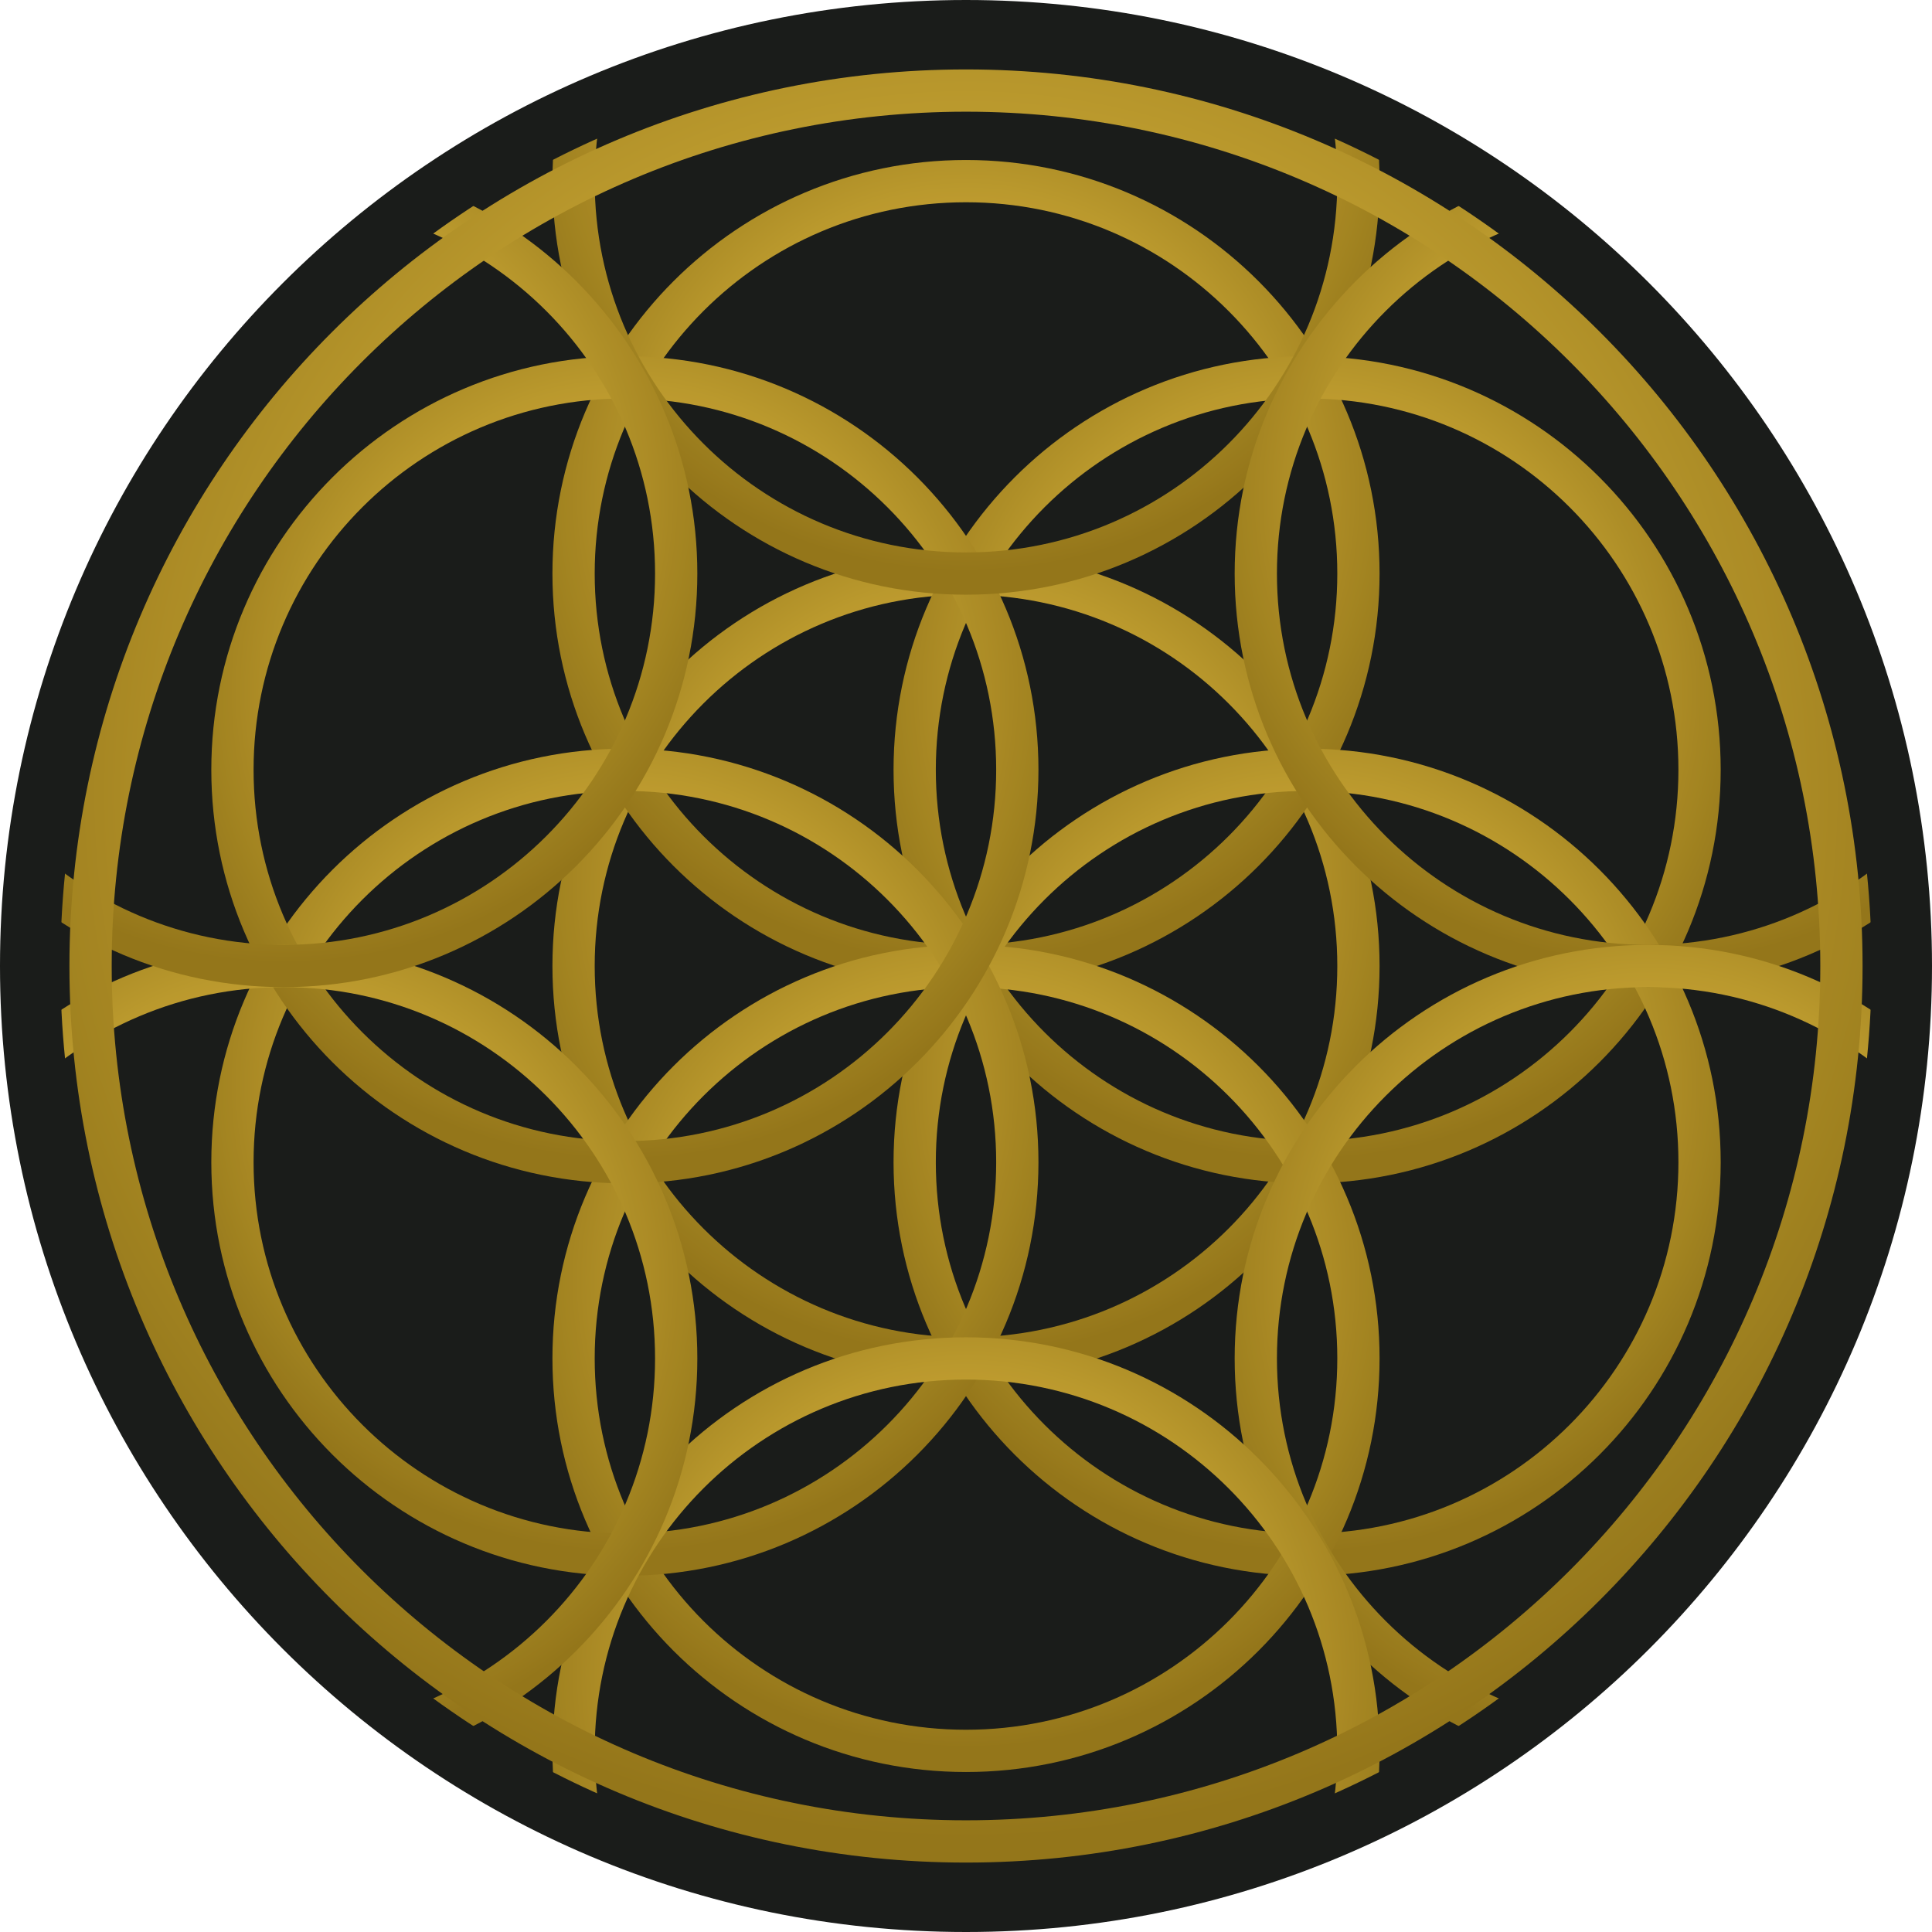
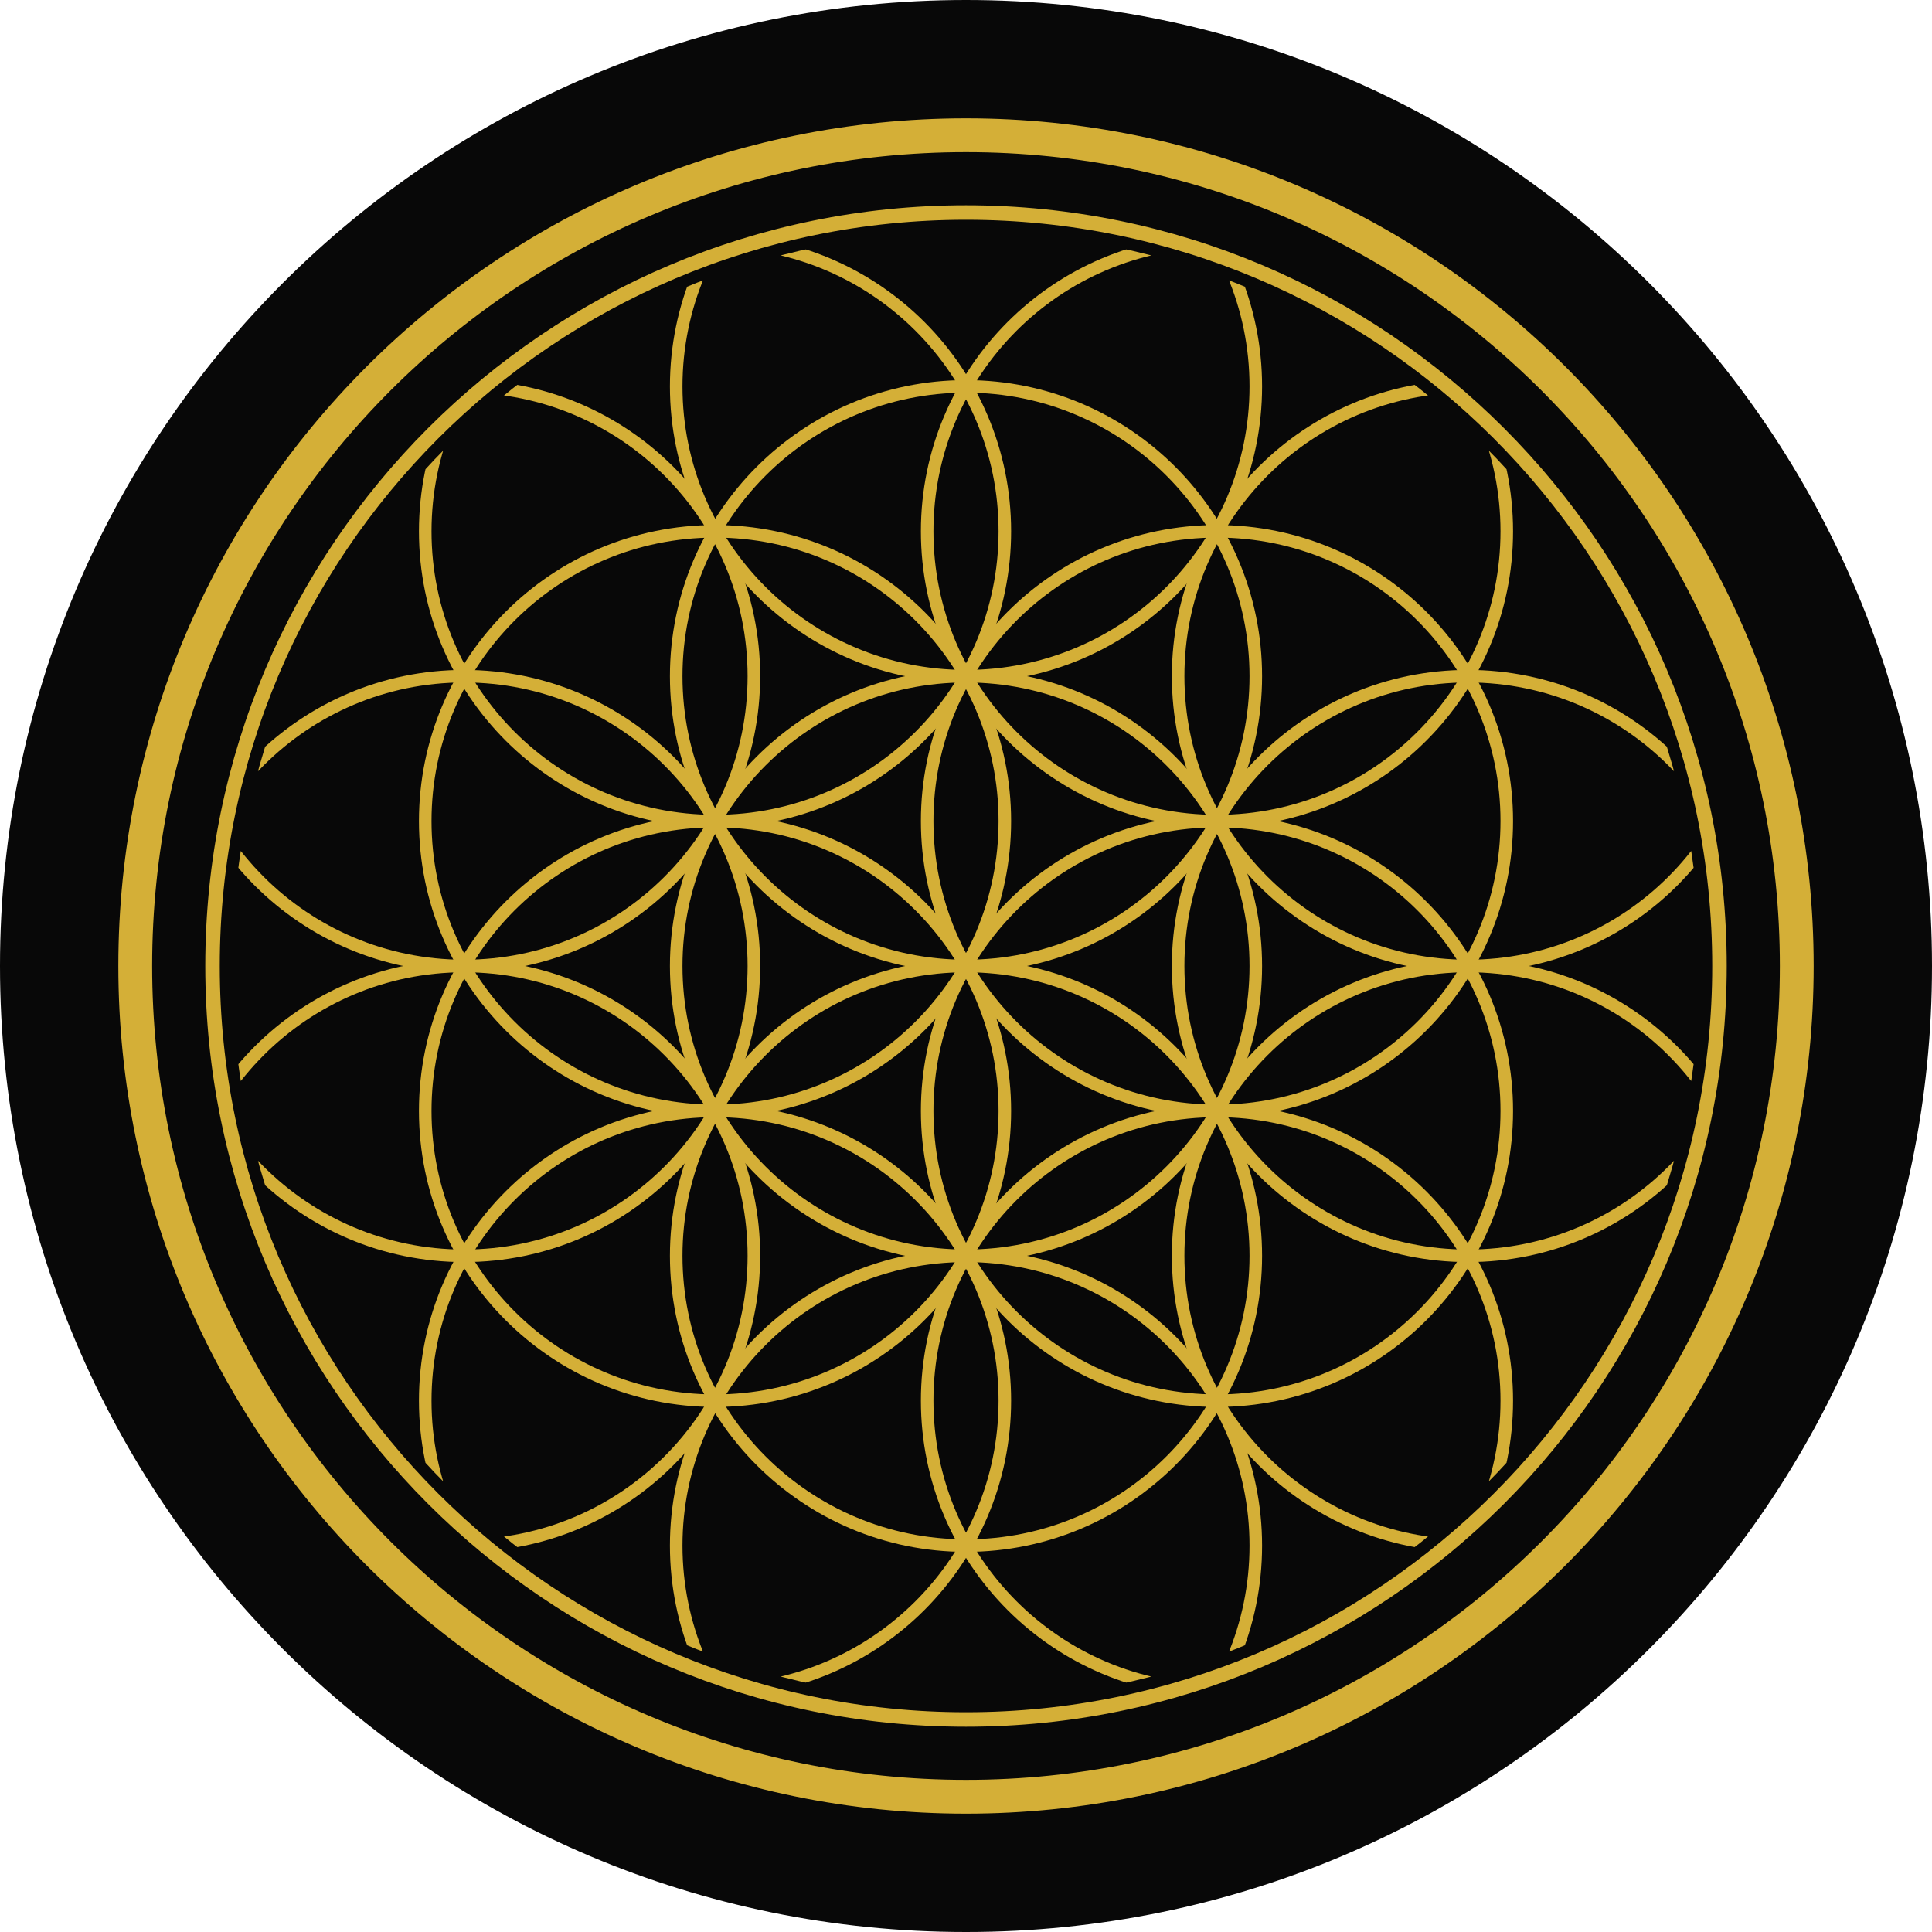
- <svg xmlns="http://www.w3.org/2000/svg" viewBox="0 0 64 64">
+ <svg xmlns="http://www.w3.org/2000/svg" viewBox="0 0 200 200">
  <defs>
-     <clipPath id="c">
-       <circle cx="32" cy="32" r="30" />
+     <clipPath id="cl">
+       <circle cx="100" cy="100" r="76" />
    </clipPath>
-     <radialGradient id="g" cx="50%" cy="40%" r="60%">
-       <stop offset="0%" stop-color="#FFE566" />
-       <stop offset="50%" stop-color="#D4AF37" />
-       <stop offset="100%" stop-color="#9A7B1A" />
-     </radialGradient>
  </defs>
-   <circle cx="32" cy="32" r="32" fill="#1a1c1a" />
-   <g clip-path="url(#c)" fill="none" stroke="url(#g)" stroke-width="1.4" opacity="0.95">
-     <circle cx="32" cy="32" r="13" />
-     <circle cx="32" cy="19" r="13" />
-     <circle cx="43.3" cy="25.5" r="13" />
-     <circle cx="43.3" cy="38.5" r="13" />
-     <circle cx="32" cy="45" r="13" />
-     <circle cx="20.7" cy="38.5" r="13" />
-     <circle cx="20.7" cy="25.5" r="13" />
-     <circle cx="32" cy="6" r="13" />
-     <circle cx="54.6" cy="19" r="13" />
-     <circle cx="54.6" cy="45" r="13" />
-     <circle cx="32" cy="58" r="13" />
-     <circle cx="9.4" cy="45" r="13" />
-     <circle cx="9.4" cy="19" r="13" />
-     <circle cx="32" cy="32" r="29" />
+   <circle cx="100" cy="100" r="100" fill="#080808" />
+   <circle cx="100" cy="100" r="86" fill="none" stroke="#D4AF37" stroke-width="3.5" />
+   <circle cx="100" cy="100" r="78" fill="none" stroke="#D4AF37" stroke-width="1.5" />
+   <g clip-path="url(#cl)" fill="none" stroke="#D4AF37" stroke-width="1.3">
+     <circle cx="100" cy="100" r="30" />
+     <circle cx="100" cy="70" r="30" />
+     <circle cx="125.98" cy="85" r="30" />
+     <circle cx="125.98" cy="115" r="30" />
+     <circle cx="100" cy="130" r="30" />
+     <circle cx="74.02" cy="115" r="30" />
+     <circle cx="74.02" cy="85" r="30" />
+     <circle cx="100" cy="40" r="30" />
+     <circle cx="151.96" cy="70" r="30" />
+     <circle cx="151.96" cy="130" r="30" />
+     <circle cx="100" cy="160" r="30" />
+     <circle cx="48.04" cy="130" r="30" />
+     <circle cx="48.04" cy="70" r="30" />
+     <circle cx="125.98" cy="55" r="30" />
+     <circle cx="151.96" cy="100" r="30" />
+     <circle cx="125.98" cy="145" r="30" />
+     <circle cx="74.02" cy="145" r="30" />
+     <circle cx="48.04" cy="100" r="30" />
+     <circle cx="74.02" cy="55" r="30" />
  </g>
</svg>
